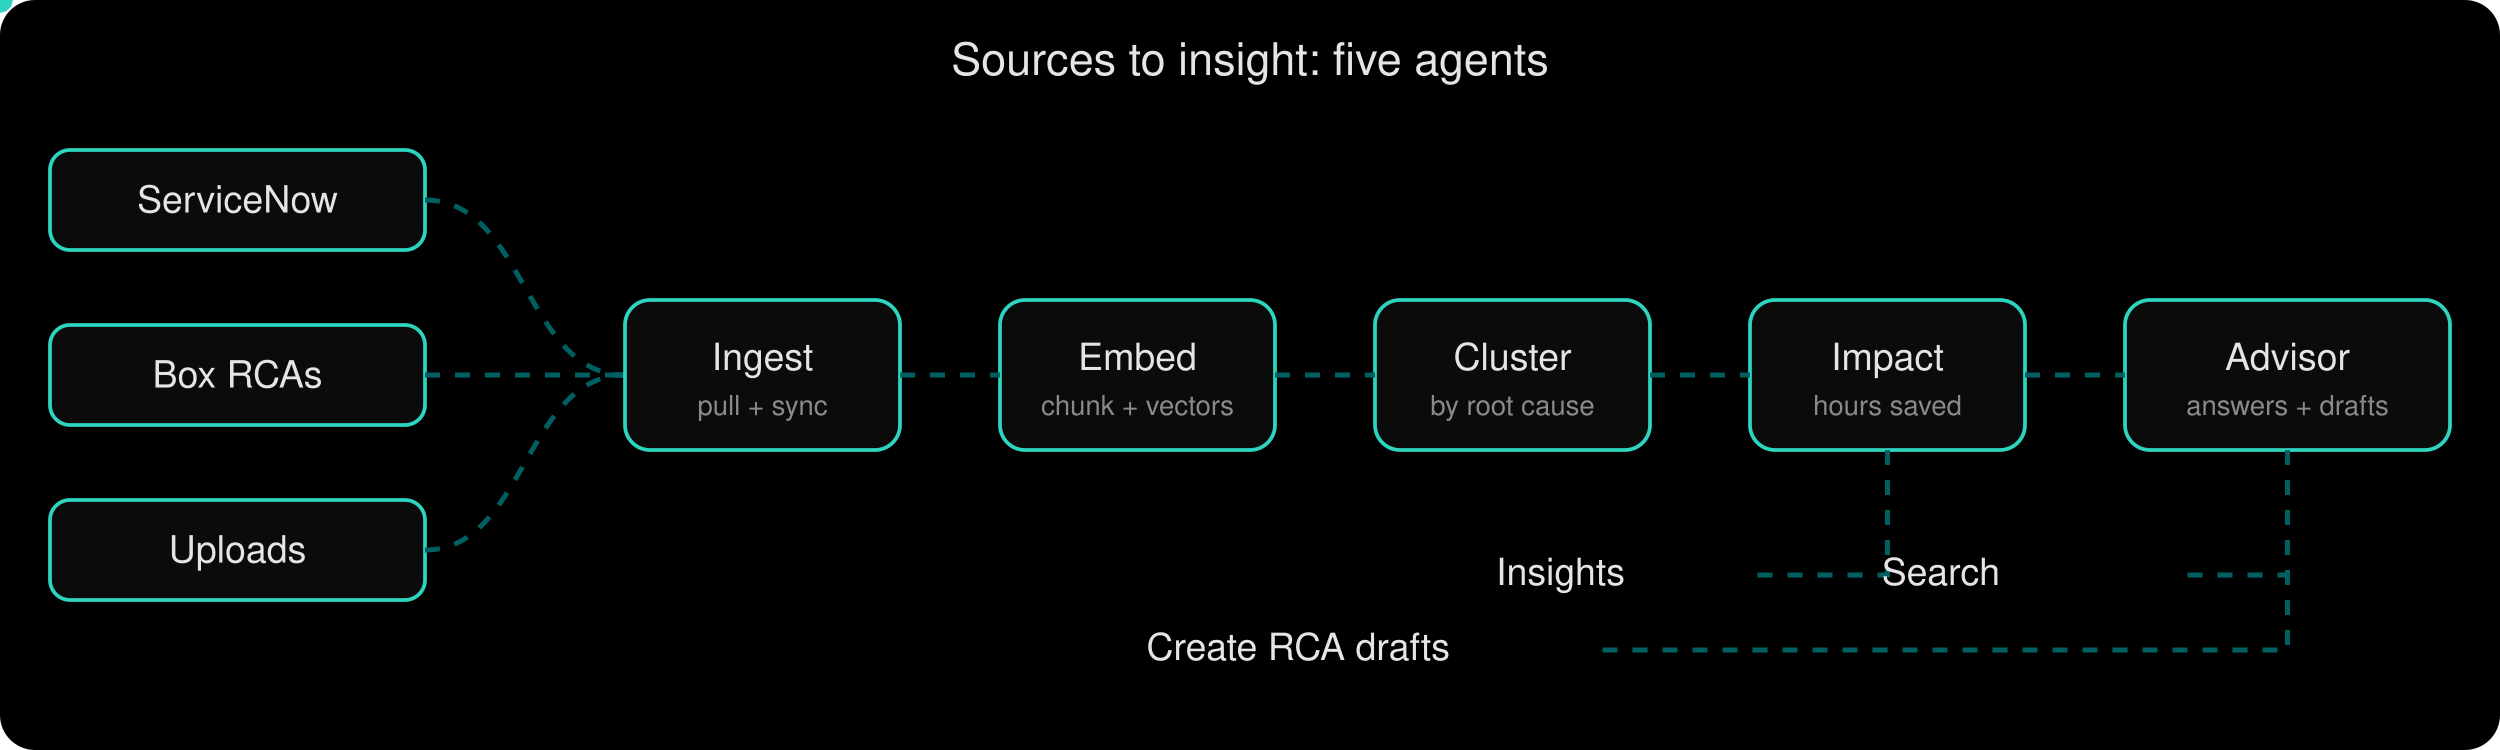
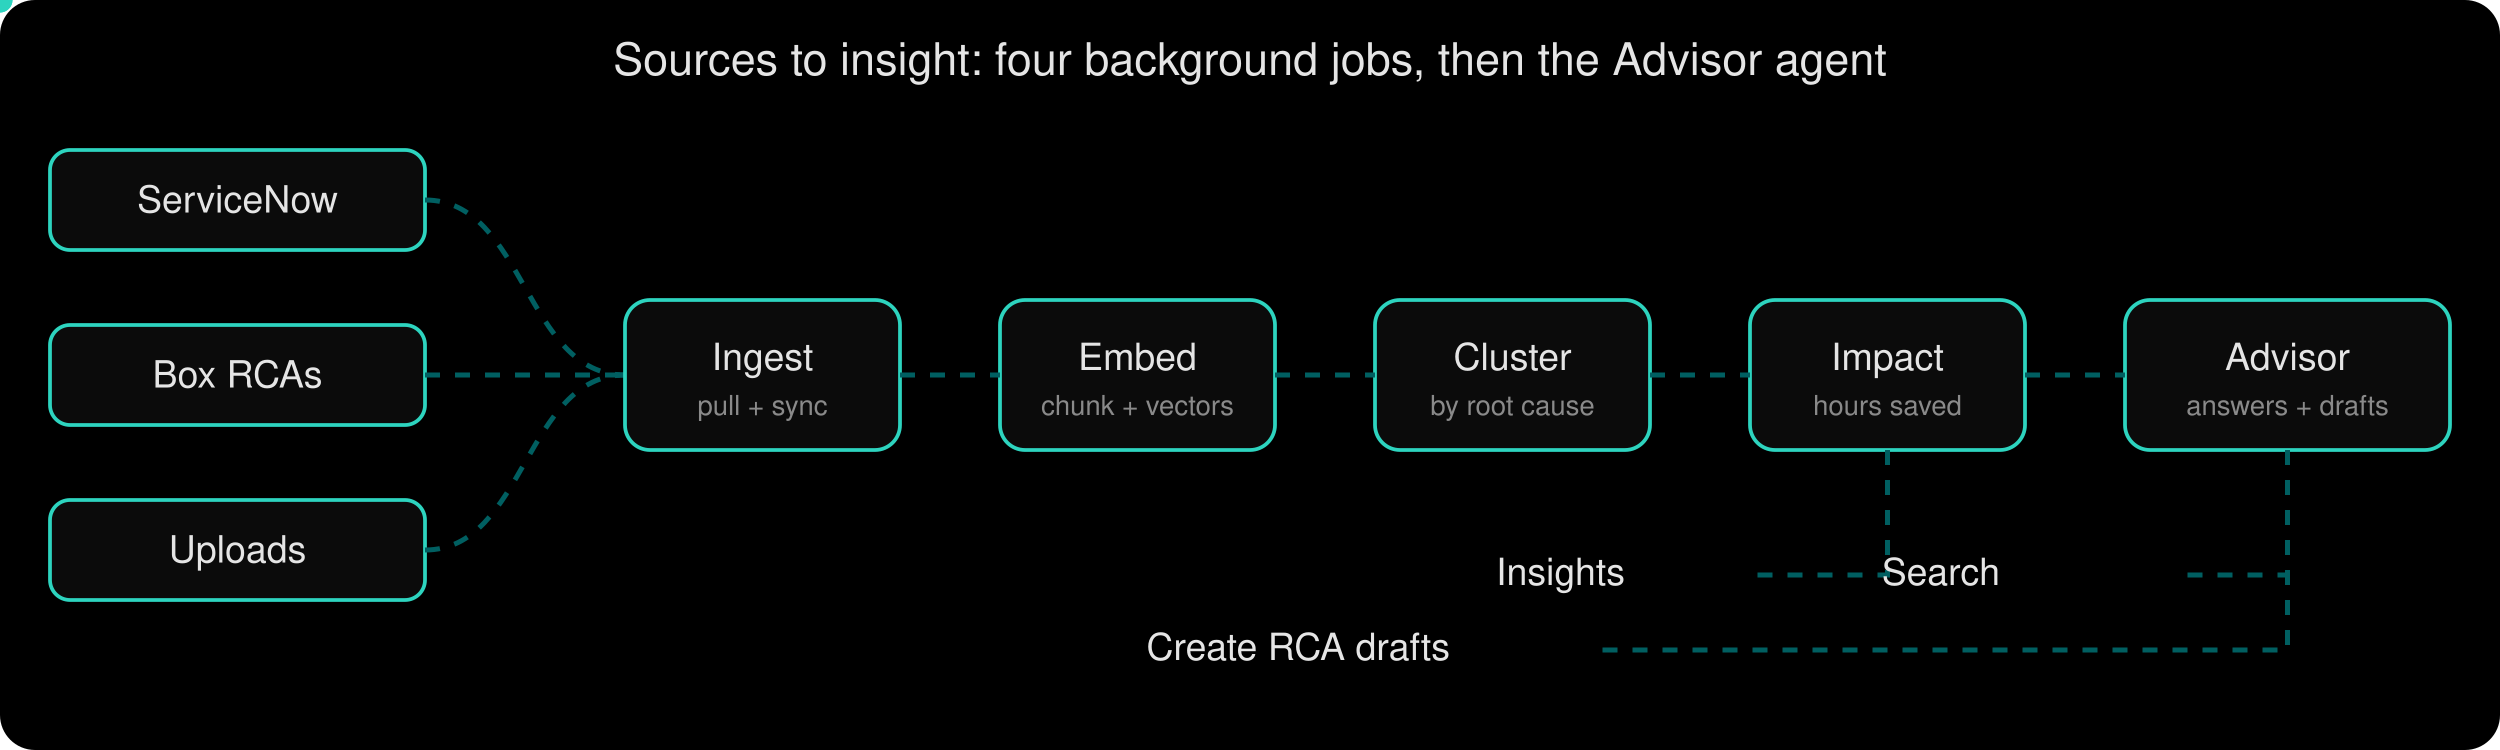
<svg xmlns="http://www.w3.org/2000/svg" viewBox="0 0 1000 300" font-family="Helvetica,Arial,sans-serif">
  <style>
.b{fill:#0b0b0b;stroke:#2dd4bf;stroke-width:1.5}.t{fill:#e5e5e5;font-size:15px;text-anchor:middle}.s{fill:#8a8a8a;font-size:11px;text-anchor:middle}
.l{stroke:#005f61;stroke-width:2;fill:none;stroke-dasharray:6 6;animation:d 1.2s linear infinite}@keyframes d{to{stroke-dashoffset:-12}}
.a{animation:p 5s ease-in-out infinite}@keyframes p{0%,100%{opacity:.35}50%{opacity:1}}
</style>
  <rect width="1000" height="300" fill="#000" rx="14" />
-   <text x="500" y="30" class="t" style="font-size:18px">Sources to insight: five agents</text>
+   <text x="500" y="30" class="t" style="font-size:18px">Sources to insight: four background jobs, then the Advisor agent</text>
  <g class="b">
    <rect x="20" y="60" width="150" height="40" rx="8" class="b" />
    <rect x="20" y="130" width="150" height="40" rx="8" class="b" />
    <rect x="20" y="200" width="150" height="40" rx="8" class="b" />
  </g>
  <text x="95" y="85" class="t">ServiceNow</text>
  <text x="95" y="155" class="t">Box RCAs</text>
  <text x="95" y="225" class="t">Uploads</text>
  <path class="l" d="M170 80 C210 80 210 150 250 150" />
  <path class="l" d="M170 150 H250" />
  <path class="l" d="M170 220 C210 220 210 150 250 150" />
  <g id="n">
    <rect x="250" y="120" width="110" height="60" rx="10" class="b a" />
    <text x="305" y="148" class="t">Ingest</text>
    <text x="305" y="166" class="s">pull + sync</text>
    <rect x="400" y="120" width="110" height="60" rx="10" class="b a" style="animation-delay:.8s" />
    <text x="455" y="148" class="t">Embed</text>
    <text x="455" y="166" class="s">chunk + vectors</text>
    <rect x="550" y="120" width="110" height="60" rx="10" class="b a" style="animation-delay:1.6s" />
    <text x="605" y="148" class="t">Cluster</text>
    <text x="605" y="166" class="s">by root cause</text>
    <rect x="700" y="120" width="110" height="60" rx="10" class="b a" style="animation-delay:2.4s" />
    <text x="755" y="148" class="t">Impact</text>
    <text x="755" y="166" class="s">hours saved</text>
    <rect x="850" y="120" width="130" height="60" rx="10" class="b a" style="animation-delay:3.2s" />
    <text x="915" y="148" class="t">Advisor</text>
    <text x="915" y="166" class="s">answers + drafts</text>
  </g>
  <path class="l" d="M360 150H400M510 150H550M660 150H700M810 150H850" />
  <path class="l" d="M755 180 V230 H700" />
  <path class="l" d="M915 180 V230 H870" />
  <path class="l" d="M915 180 V260 H640" />
  <text x="650" y="234" class="t" style="text-anchor:end">Insights</text>
  <text x="800" y="234" class="t" style="text-anchor:end">Search</text>
  <text x="580" y="264" class="t" style="text-anchor:end">Create RCA drafts</text>
  <circle r="5" fill="#2dd4bf">
    <animateMotion dur="6s" repeatCount="indefinite" path="M95 80 L250 150 L360 150 L400 150 L510 150 L550 150 L660 150 L700 150 L810 150 L850 150" />
  </circle>
  <circle r="5" fill="#2dd4bf">
    <animateMotion dur="6s" begin="3s" repeatCount="indefinite" path="M95 220 L250 150 L360 150 L400 150 L510 150 L550 150 L660 150 L700 150 L810 150 L850 150" />
  </circle>
</svg>
